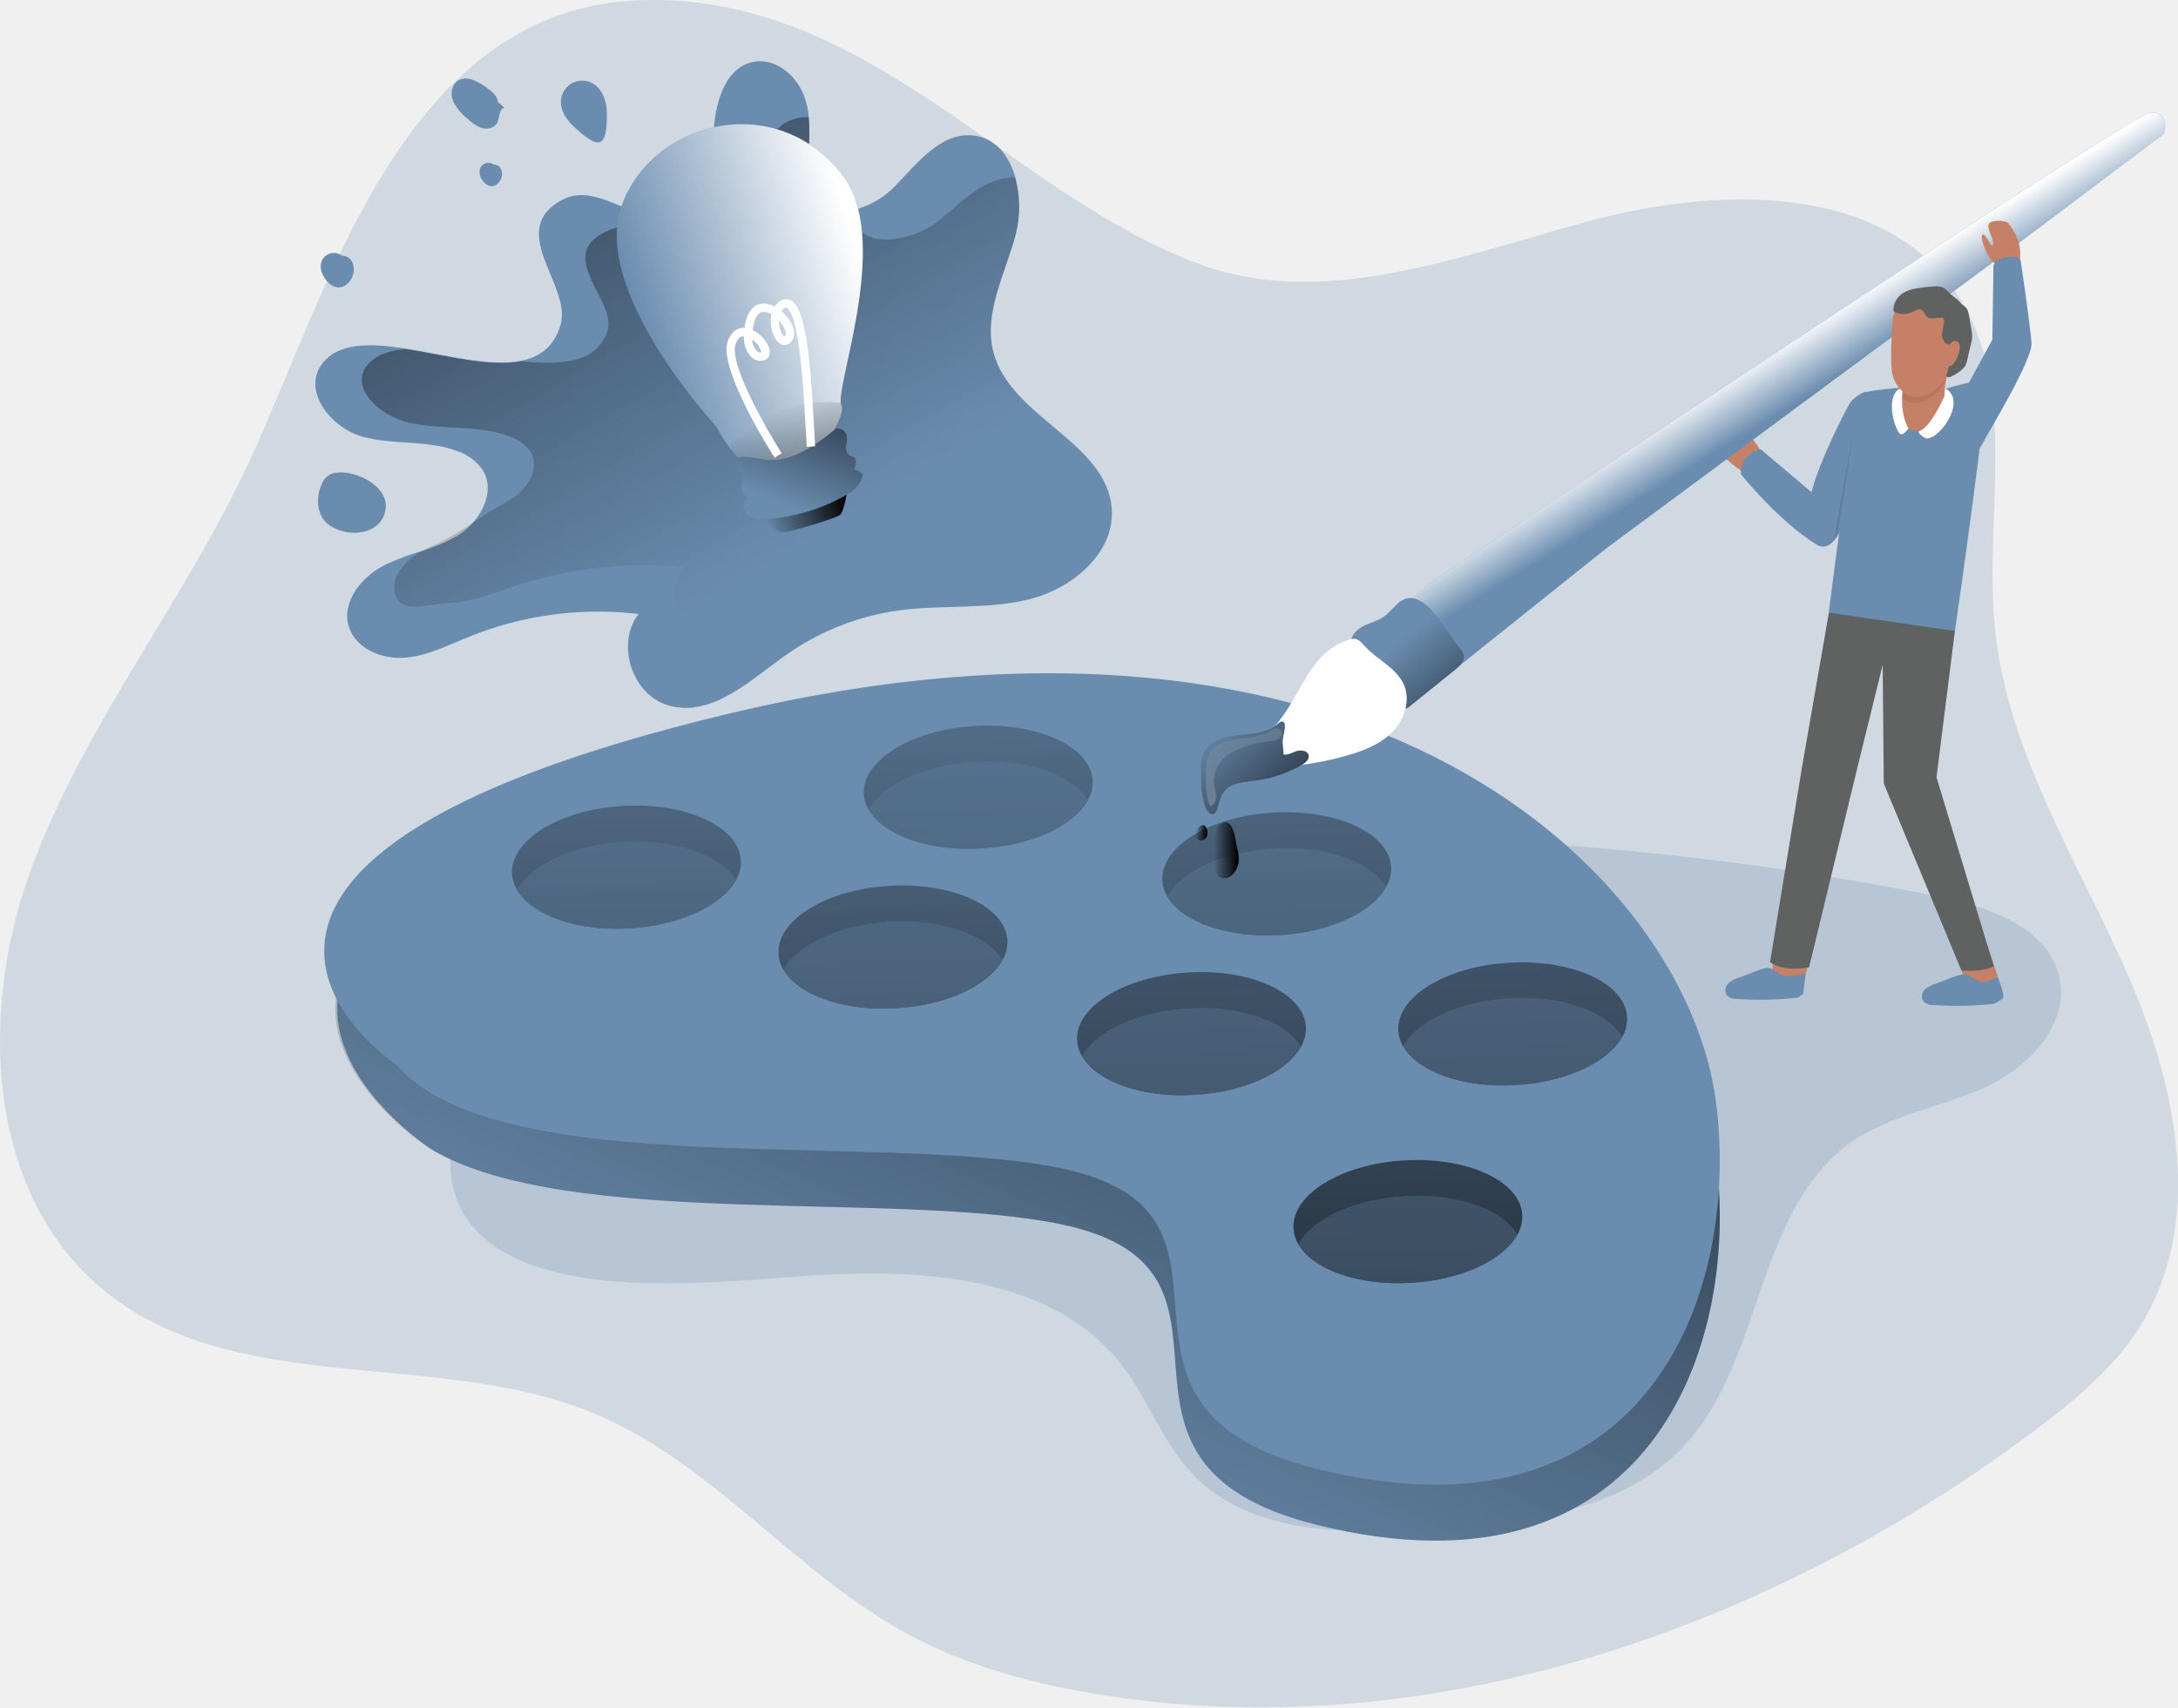
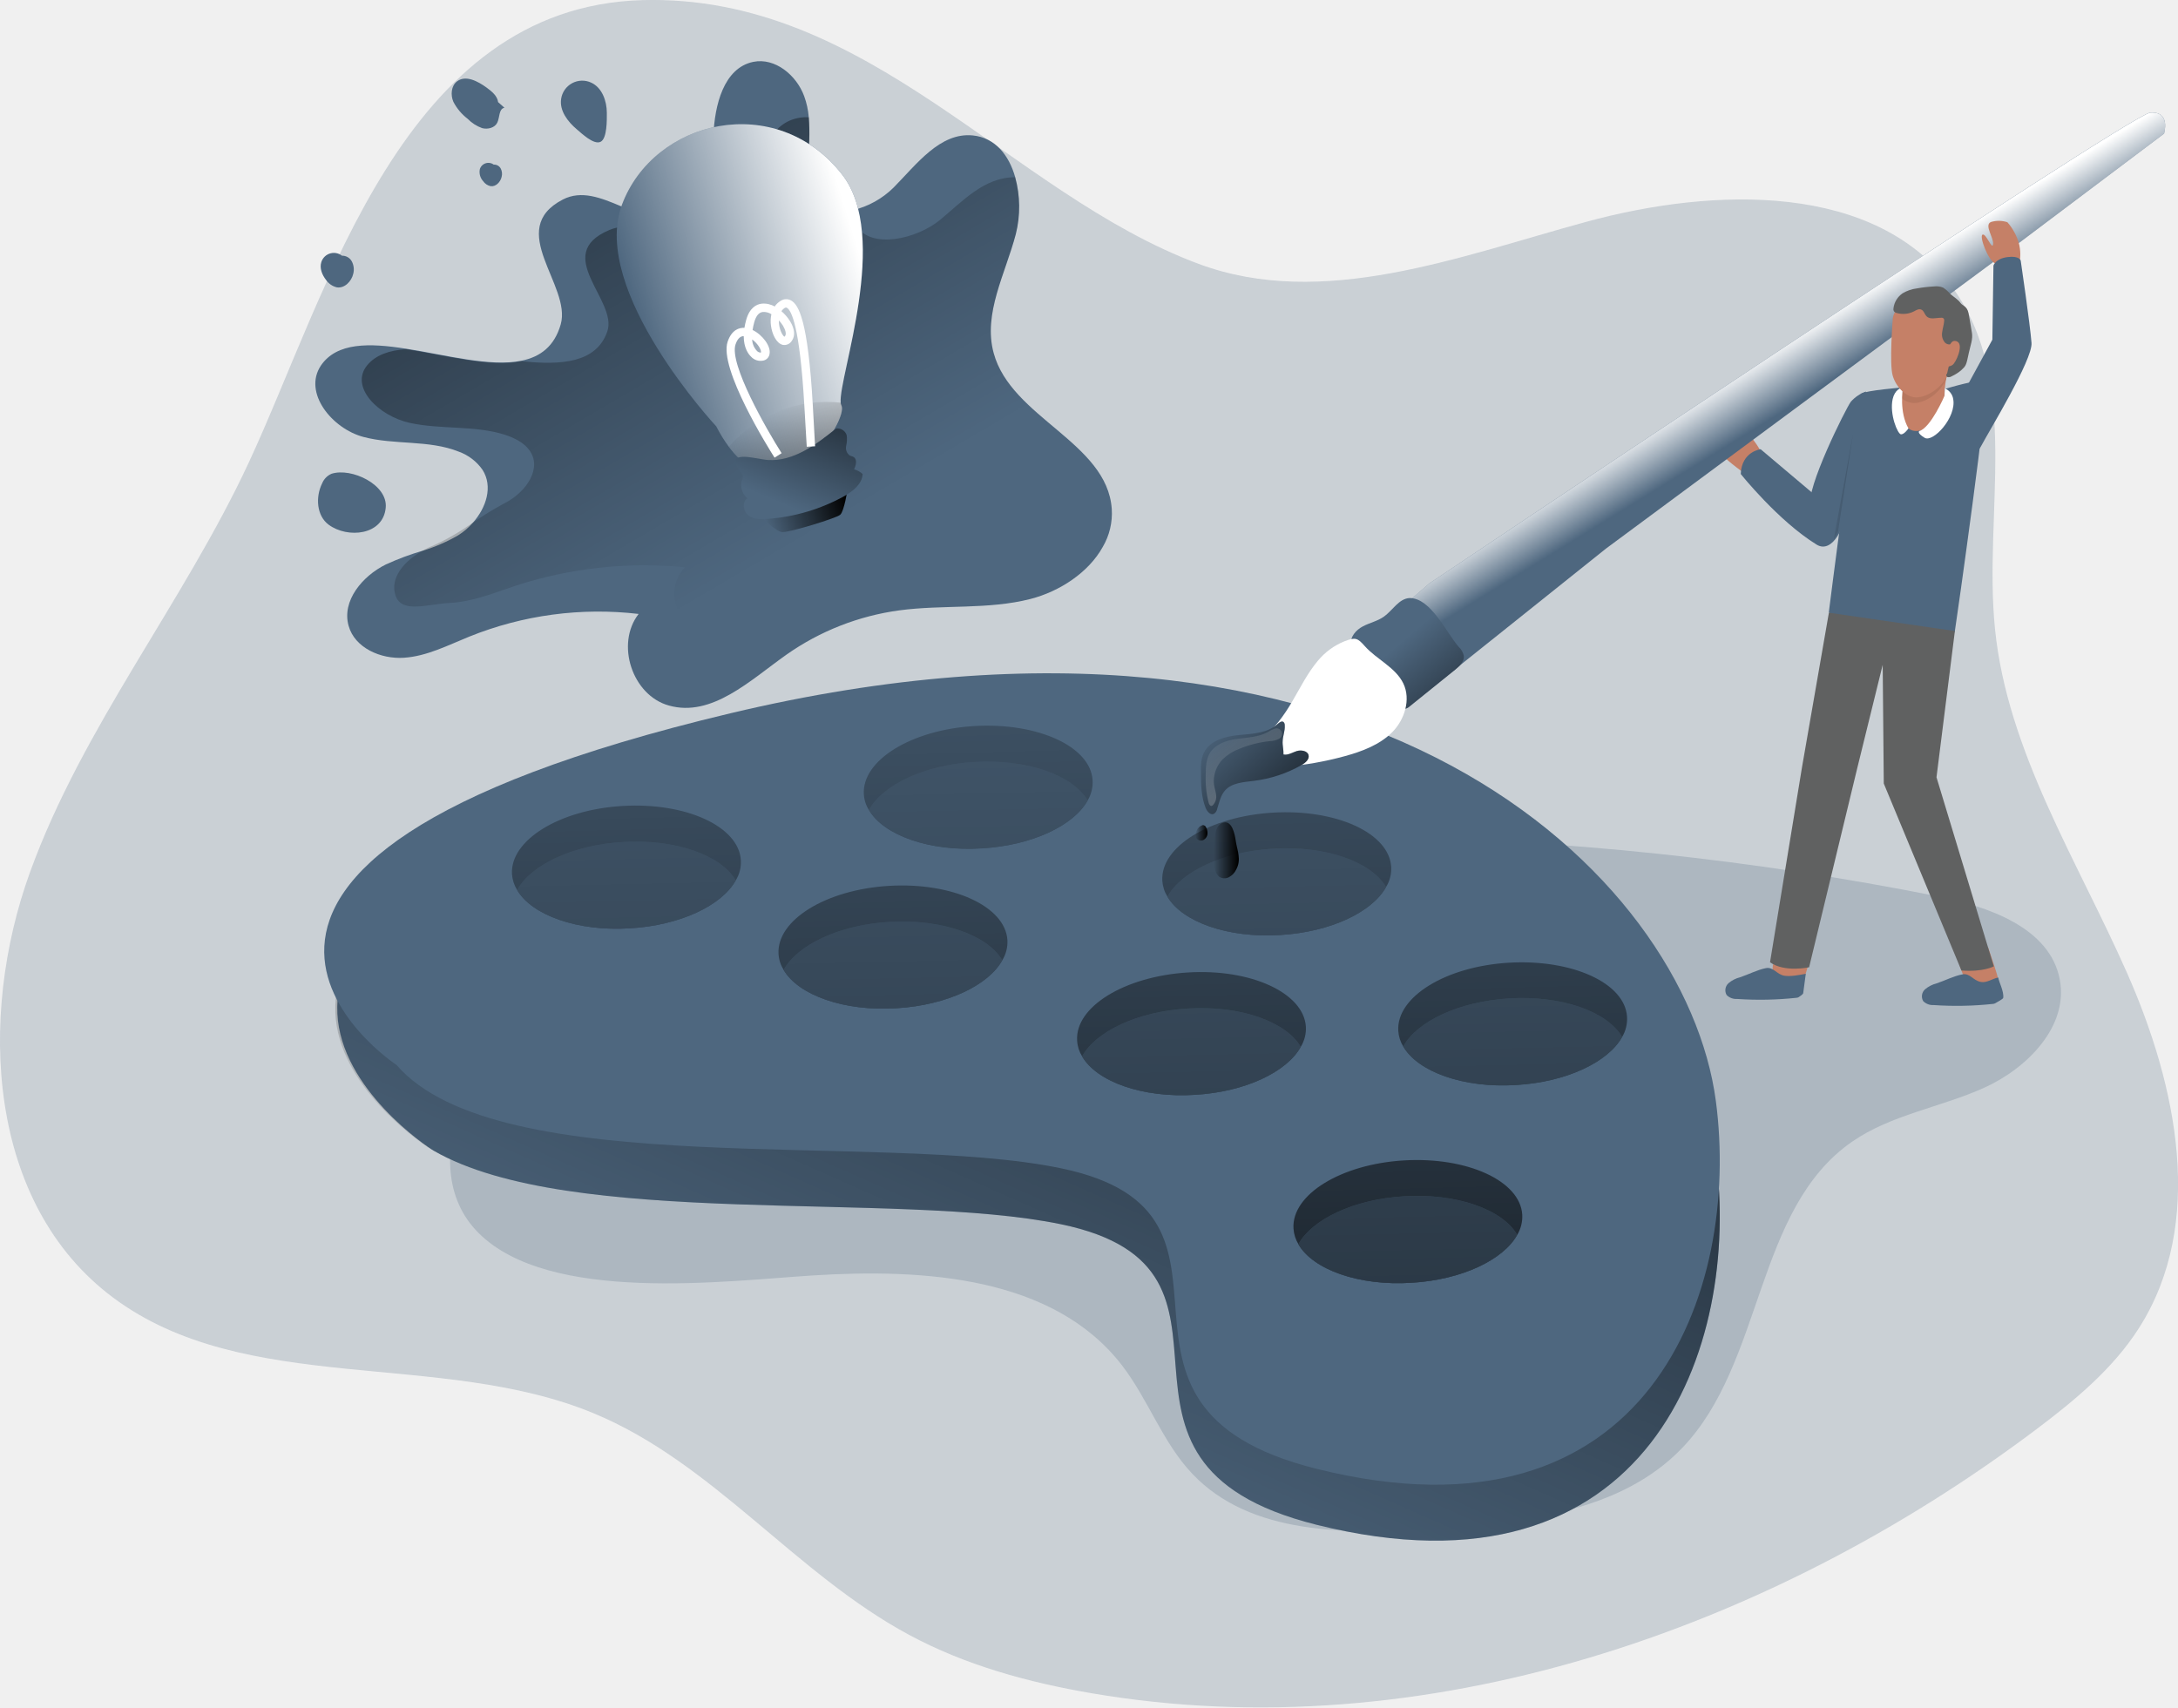
<svg xmlns="http://www.w3.org/2000/svg" xmlns:xlink="http://www.w3.org/1999/xlink" id="Layer_1" data-name="Layer 1" viewBox="0 0 642.02 503.42">
  <defs>
    <linearGradient id="linear-gradient" x1="241.67" y1="167.93" x2="86.48" y2="-96.21" gradientUnits="userSpaceOnUse">
      <stop offset="0" stop-color="#010101" stop-opacity="0" />
      <stop offset="0.54" stop-color="#010101" stop-opacity="0.54" />
      <stop offset="0.95" stop-color="#010101" />
    </linearGradient>
    <linearGradient id="linear-gradient-2" x1="262.15" y1="451.13" x2="434.2" y2="64.62" gradientUnits="userSpaceOnUse">
      <stop offset="0" stop-color="#010101" stop-opacity="0" />
      <stop offset="0.95" stop-color="#010101" />
    </linearGradient>
    <linearGradient id="linear-gradient-3" x1="187.33" y1="125.8" x2="199.12" y2="573.62" xlink:href="#linear-gradient-2" />
    <linearGradient id="linear-gradient-4" x1="291.58" y1="123.05" x2="303.36" y2="570.87" xlink:href="#linear-gradient-2" />
    <linearGradient id="linear-gradient-5" x1="265.22" y1="123.75" x2="277.01" y2="571.57" xlink:href="#linear-gradient-2" />
    <linearGradient id="linear-gradient-6" x1="378.85" y1="120.76" x2="390.63" y2="568.58" xlink:href="#linear-gradient-2" />
    <linearGradient id="linear-gradient-7" x1="447.18" y1="118.96" x2="458.96" y2="566.78" xlink:href="#linear-gradient-2" />
    <linearGradient id="linear-gradient-8" x1="414.73" y1="119.81" x2="426.52" y2="567.63" xlink:href="#linear-gradient-2" />
    <linearGradient id="linear-gradient-9" x1="352.49" y1="121.45" x2="364.27" y2="569.27" xlink:href="#linear-gradient-2" />
    <linearGradient id="linear-gradient-10" x1="187.59" y1="112.05" x2="201.73" y2="770.42" xlink:href="#linear-gradient-2" />
    <linearGradient id="linear-gradient-11" x1="291.76" y1="109.81" x2="305.9" y2="768.18" xlink:href="#linear-gradient-2" />
    <linearGradient id="linear-gradient-12" x1="265.61" y1="110.37" x2="279.75" y2="768.74" xlink:href="#linear-gradient-2" />
    <linearGradient id="linear-gradient-13" x1="379.15" y1="107.93" x2="393.29" y2="766.31" xlink:href="#linear-gradient-2" />
    <linearGradient id="linear-gradient-14" x1="447.72" y1="106.46" x2="461.86" y2="764.83" xlink:href="#linear-gradient-2" />
    <linearGradient id="linear-gradient-15" x1="415.55" y1="107.15" x2="429.69" y2="765.52" xlink:href="#linear-gradient-2" />
    <linearGradient id="linear-gradient-16" x1="353" y1="108.49" x2="367.14" y2="766.87" xlink:href="#linear-gradient-2" />
    <linearGradient id="linear-gradient-17" x1="534.41" y1="126.91" x2="524.48" y2="110.81" gradientUnits="userSpaceOnUse">
      <stop offset="0" stop-color="#fff" stop-opacity="0" />
      <stop offset="0.95" stop-color="#fff" />
    </linearGradient>
    <linearGradient id="linear-gradient-18" x1="539.59" y1="143.06" x2="578.13" y2="148.12" xlink:href="#linear-gradient-2" />
    <linearGradient id="linear-gradient-19" x1="419.36" y1="196.29" x2="455.33" y2="238.69" xlink:href="#linear-gradient-2" />
    <linearGradient id="linear-gradient-20" x1="361.81" y1="220.9" x2="402.57" y2="263.89" xlink:href="#linear-gradient-2" />
    <linearGradient id="linear-gradient-21" x1="363.57" y1="217.94" x2="425.75" y2="316.86" xlink:href="#linear-gradient-17" />
    <linearGradient id="linear-gradient-22" x1="364.07" y1="257.83" x2="371.46" y2="257.83" xlink:href="#linear-gradient-2" />
    <linearGradient id="linear-gradient-23" x1="358.62" y1="252.64" x2="362.24" y2="252.64" xlink:href="#linear-gradient-2" />
    <linearGradient id="linear-gradient-24" x1="312.33" y1="202.68" x2="338.92" y2="202.68" gradientTransform="translate(-126.54 61.2) rotate(-17.17)" xlink:href="#linear-gradient-2" />
    <linearGradient id="linear-gradient-25" x1="294.36" y1="137.07" x2="366.42" y2="137.07" gradientTransform="translate(-126.54 61.2) rotate(-17.17)" xlink:href="#linear-gradient-17" />
    <linearGradient id="linear-gradient-26" x1="325.91" y1="170.73" x2="337.56" y2="225.54" gradientTransform="translate(-126.54 61.2) rotate(-17.17)" xlink:href="#linear-gradient-2" />
    <linearGradient id="linear-gradient-27" x1="319.71" y1="197.97" x2="359.62" y2="150.18" gradientTransform="translate(-126.54 61.2) rotate(-17.17)" xlink:href="#linear-gradient-2" />
  </defs>
-   <path d="M79.65,143.42c-19.27,41.43-49,78-64.53,120.89S2.63,362.08,39.58,389.68c39.08,29.19,96.34,15.39,141.62,34.11,35.26,14.58,59.45,47.28,93,65.33,16.67,9,35.24,14.07,54,17.27,97.77,16.69,199.47-18.5,278.2-77.74,11.5-8.65,22.8-18,30.47-30.08C656.44,367.76,648,327.32,633.28,294S598,228.69,594.35,192.55c-3.44-34.14,7.81-72.49-12.41-100.49-22.58-31.27-70.3-29.82-108-19.55s-77.76,26-114.3,12.43C303.81,64.16,262.47,5.29,195.61,7.16,125.12,9.14,103.09,93,79.65,143.42Z" transform="translate(-6.28 -7.12)" fill="#6a8caf" opacity="0.24" style="isolation:isolate" />
-   <path d="M334,157.18a19.58,19.58,0,0,1-2.66,11.21c-4.16,7.52-12.67,13.1-21.28,15.33-12.56,3.21-25.81,1.64-38.66,3.36a75.39,75.39,0,0,0-33.29,13.06c-10.69,7.56-22,18.58-34.68,15-10.77-3-15.77-18.14-8.9-27a101.66,101.66,0,0,0-49.9,6.68c-6.32,2.55-12.52,5.8-19.31,6.24s-14.46-2.88-16.28-9.42c-2.08-7.37,4.09-14.71,11-18.1a80.84,80.84,0,0,1,11-4.09A49.83,49.83,0,0,0,141.26,165a19.32,19.32,0,0,0,4.38-3.72c4-4.49,6-10.73,2.88-15.63a14.54,14.54,0,0,0-7-5.36c-8.84-3.54-18.95-1.9-28.15-4.35s-17.81-13-12.52-21c4.68-6.93,14.35-6.71,25.15-5,11.72,1.82,24.72,5.44,34,3.54h0c5.51-1.13,9.71-4.2,11.57-10.73,3.25-11.46-16.46-27.93.62-36.8,11-5.69,23.07,9.42,34.68,4.53,8.21-3.47,9.38-14.42,9.71-23.33s3-20,11.75-21.79c6.43-1.31,12.74,3.94,15,10.11a23.82,23.82,0,0,1,1.35,6.17A62.62,62.62,0,0,1,244.27,55c-.33,3.25-.62,6.68.8,9.57,2.34,4.74,7.41,5.73,12.63,4.52a25.5,25.5,0,0,0,12-6.68c6.78-6.86,13.68-16.31,23.32-15.36,6.61.65,10.7,5.84,12.52,12.34a33,33,0,0,1,.18,16.75c-3.06,11.68-9.71,23.43-6.53,35.08C304.35,130.28,332.64,137.54,334,157.18Z" transform="translate(-6.28 -7.12)" fill="#6a8caf" />
+   <path d="M79.65,143.42c-19.27,41.43-49,78-64.53,120.89S2.63,362.08,39.58,389.68c39.08,29.19,96.34,15.39,141.62,34.11,35.26,14.58,59.45,47.28,93,65.33,16.67,9,35.24,14.07,54,17.27,97.77,16.69,199.47-18.5,278.2-77.74,11.5-8.65,22.8-18,30.47-30.08C656.44,367.76,648,327.32,633.28,294S598,228.69,594.35,192.55c-3.44-34.14,7.81-72.49-12.41-100.49-22.58-31.27-70.3-29.82-108-19.55s-77.76,26-114.3,12.43C303.81,64.16,262.47,5.29,195.61,7.16,125.12,9.14,103.09,93,79.65,143.42Z" transform="translate(-6.28 -7.12)" fill="#4e677f" opacity="0.24" style="isolation:isolate" />
+   <path d="M334,157.18a19.58,19.58,0,0,1-2.66,11.21c-4.16,7.52-12.67,13.1-21.28,15.33-12.56,3.21-25.81,1.64-38.66,3.36a75.39,75.39,0,0,0-33.29,13.06c-10.69,7.56-22,18.58-34.68,15-10.77-3-15.77-18.14-8.9-27a101.66,101.66,0,0,0-49.9,6.68c-6.32,2.55-12.52,5.8-19.31,6.24s-14.46-2.88-16.28-9.42c-2.08-7.37,4.09-14.71,11-18.1a80.84,80.84,0,0,1,11-4.09A49.83,49.83,0,0,0,141.26,165a19.32,19.32,0,0,0,4.38-3.72c4-4.49,6-10.73,2.88-15.63a14.54,14.54,0,0,0-7-5.36c-8.84-3.54-18.95-1.9-28.15-4.35s-17.81-13-12.52-21c4.68-6.93,14.35-6.71,25.15-5,11.72,1.82,24.72,5.44,34,3.54h0c5.51-1.13,9.71-4.2,11.57-10.73,3.25-11.46-16.46-27.93.62-36.8,11-5.69,23.07,9.42,34.68,4.53,8.21-3.47,9.38-14.42,9.71-23.33s3-20,11.75-21.79c6.43-1.31,12.74,3.94,15,10.11a23.82,23.82,0,0,1,1.35,6.17A62.62,62.62,0,0,1,244.27,55c-.33,3.25-.62,6.68.8,9.57,2.34,4.74,7.41,5.73,12.63,4.52a25.5,25.5,0,0,0,12-6.68c6.78-6.86,13.68-16.31,23.32-15.36,6.61.65,10.7,5.84,12.52,12.34a33,33,0,0,1,.18,16.75c-3.06,11.68-9.71,23.43-6.53,35.08C304.35,130.28,332.64,137.54,334,157.18Z" transform="translate(-6.28 -7.12)" fill="#4e677f" />
  <path d="M334,157.18a19.58,19.58,0,0,1-2.66,11.21,42.94,42.94,0,0,1-7.59,2.33c-12.56,2.63-25.81,1.35-38.66,2.74a86.08,86.08,0,0,0-33.29,10.66c-10.7,6.13-22,15.11-34.64,12.26-10.77-2.44-15.81-14.78-9-22a122.82,122.82,0,0,0-49.89,5.44c-6.28,2.08-12.52,4.71-19.31,5.07s-14.24,3.18-16.07-2.12c-1.78-5.14,2.45-10.22,8-13.28a17.68,17.68,0,0,1,3-1.46,70.73,70.73,0,0,0,11.75-6.79A94.5,94.5,0,0,1,155,155.5c6.5-3.28,11.28-10.48,7.23-15.77-1.57-2.08-4.23-3.47-7-4.38-8.87-2.88-18.94-1.53-28.14-3.54s-17.85-10.59-12.56-17c2.52-3.06,6.57-4.41,11.46-4.74,11.72,1.82,24.72,5.44,34,3.54h0c11.86,1.28,22.09.47,25.3-8.73s-16.5-22.7.58-29.93c11-4.63,23.11,7.67,34.68,3.69,8.25-2.85,9.38-11.75,9.75-19S233.28,43.25,242,41.83a11.21,11.21,0,0,1,2.7-.11A62.62,62.62,0,0,1,244.27,55c-.33,3.25-.62,6.68.8,9.57,2.34,4.74,7.41,5.73,12.63,4.52a8.59,8.59,0,0,0,1.1,4.64c4.27,7,17.81,3.83,24.6-1.79,6.5-5.36,13.07-12.66,22.12-12.55a33,33,0,0,1,.18,16.75c-3.06,11.68-9.71,23.43-6.53,35.08C304.35,130.28,332.64,137.54,334,157.18Z" transform="translate(-6.28 -7.12)" fill="url(#linear-gradient)" />
-   <path d="M176.33,45.27c-2.71-2.27-5.17-5.52-4.64-9a6.28,6.28,0,0,1,8.85-4.79c3.21,1.47,4.61,5.37,4.62,8.91,0,1.87.14,7.63-1.88,8.56S177.68,46.4,176.33,45.27Z" transform="translate(-6.28 -7.12)" fill="#6a8caf" />
-   <path d="M104,146.81a5.18,5.18,0,0,0-2.76,2.83c-2,4-1.66,9.56,1.95,12.21,5.58,4.09,16,3.13,16.79-5C120.67,150,109.85,144.92,104,146.81Z" transform="translate(-6.28 -7.12)" fill="#6a8caf" />
-   <path d="M153.11,37.23c-.23-1.84-1.85-3.15-3.35-4.25-2.6-1.91-6.23-3.84-8.78-1.85-1.72,1.34-1.92,4-1.06,6a15,15,0,0,0,4.19,5,11.32,11.32,0,0,0,4.3,2.77c1.67.44,3.73-.09,4.47-1.64s.41-4.06,2.1-4.37" transform="translate(-6.28 -7.12)" fill="#6a8caf" />
-   <path d="M107.49,82.88A3.87,3.87,0,0,0,101,84.4c-.58,1.8.23,3.77,1.39,5.26a5.37,5.37,0,0,0,3.21,2.19c2.28.33,4.31-1.8,4.81-4a5.11,5.11,0,0,0-.41-3.63A3.19,3.19,0,0,0,107,82.52" transform="translate(-6.28 -7.12)" fill="#6a8caf" />
-   <path d="M152.14,55.94a2.64,2.64,0,0,0-4.4,1,4,4,0,0,0,.95,3.58,3.61,3.61,0,0,0,2.19,1.49c1.55.23,2.93-1.22,3.27-2.75a3.41,3.41,0,0,0-.28-2.47,2.19,2.19,0,0,0-2.1-1.13" transform="translate(-6.28 -7.12)" fill="#6a8caf" />
-   <path d="M245.86,383.18c32.85-2.07,70.78.32,91,26.31,7.86,10.11,12.06,22.86,20.87,32.16,17.23,18.22,45.83,17.85,70.85,16.16,26.3-1.77,55.17-4.68,73.47-23.66,24.27-25.17,21.44-70.47,50.17-90.4,11.55-8,26.09-10.12,38.9-15.89s25-18.2,22.32-32c-2.94-15.21-21-21.45-36.15-24.49a909.6,909.6,0,0,0-331.48-4.47c-28.44,4.89-57.88,11.72-80,30.25-17.94,15-38.84,53.15-18.46,73.51C168.24,391.56,220.07,384.81,245.86,383.18Z" transform="translate(-6.28 -7.12)" fill="#6a8caf" opacity="0.24" style="isolation:isolate" />
-   <path d="M221.58,233.93c188-44.79,281.65,47.72,290.49,114.31,7.39,55.64-19.32,133.11-117.85,108.42C319.78,438,383.42,381.43,319,368.08c-48.31-10-144.54,1.58-184.89-21.68C129.78,343.9,33.61,278.71,221.58,233.93Z" transform="translate(-6.28 -7.12)" fill="#6a8caf" />
+   <path d="M176.33,45.27c-2.71-2.27-5.17-5.52-4.64-9a6.28,6.28,0,0,1,8.85-4.79c3.21,1.47,4.61,5.37,4.62,8.91,0,1.87.14,7.63-1.88,8.56S177.68,46.4,176.33,45.27Z" transform="translate(-6.28 -7.12)" fill="#4e677f" />
+   <path d="M104,146.81a5.18,5.18,0,0,0-2.76,2.83c-2,4-1.66,9.56,1.95,12.21,5.58,4.09,16,3.13,16.79-5C120.67,150,109.85,144.92,104,146.81Z" transform="translate(-6.28 -7.12)" fill="#4e677f" />
+   <path d="M153.11,37.23c-.23-1.84-1.85-3.15-3.35-4.25-2.6-1.91-6.23-3.84-8.78-1.85-1.72,1.34-1.92,4-1.06,6a15,15,0,0,0,4.19,5,11.32,11.32,0,0,0,4.3,2.77c1.67.44,3.73-.09,4.47-1.64s.41-4.06,2.1-4.37" transform="translate(-6.28 -7.12)" fill="#4e677f" />
+   <path d="M107.49,82.88A3.87,3.87,0,0,0,101,84.4c-.58,1.8.23,3.77,1.39,5.26a5.37,5.37,0,0,0,3.21,2.19c2.28.33,4.31-1.8,4.81-4a5.11,5.11,0,0,0-.41-3.63A3.19,3.19,0,0,0,107,82.52" transform="translate(-6.28 -7.12)" fill="#4e677f" />
+   <path d="M152.14,55.94a2.64,2.64,0,0,0-4.4,1,4,4,0,0,0,.95,3.58,3.61,3.61,0,0,0,2.19,1.49c1.55.23,2.93-1.22,3.27-2.75a3.41,3.41,0,0,0-.28-2.47,2.19,2.19,0,0,0-2.1-1.13" transform="translate(-6.28 -7.12)" fill="#4e677f" />
+   <path d="M245.86,383.18c32.85-2.07,70.78.32,91,26.31,7.86,10.11,12.06,22.86,20.87,32.16,17.23,18.22,45.83,17.85,70.85,16.16,26.3-1.77,55.17-4.68,73.47-23.66,24.27-25.17,21.44-70.47,50.17-90.4,11.55-8,26.09-10.12,38.9-15.89s25-18.2,22.32-32c-2.94-15.21-21-21.45-36.15-24.49a909.6,909.6,0,0,0-331.48-4.47c-28.44,4.89-57.88,11.72-80,30.25-17.94,15-38.84,53.15-18.46,73.51C168.24,391.56,220.07,384.81,245.86,383.18Z" transform="translate(-6.28 -7.12)" fill="#4e677f" opacity="0.24" style="isolation:isolate" />
+   <path d="M221.58,233.93c188-44.79,281.65,47.72,290.49,114.31,7.39,55.64-19.32,133.11-117.85,108.42C319.78,438,383.42,381.43,319,368.08c-48.31-10-144.54,1.58-184.89-21.68C129.78,343.9,33.61,278.71,221.58,233.93Z" transform="translate(-6.28 -7.12)" fill="#4e677f" />
  <path d="M221.58,233.93c188-44.79,281.65,47.72,290.49,114.31,7.39,55.64-19.32,133.11-117.85,108.42C319.78,438,383.42,381.43,319,368.08c-49-10.17-147.42,1.92-186.65-22.74C128.77,343.09,33.61,278.71,221.58,233.93Z" transform="translate(-6.28 -7.12)" fill="url(#linear-gradient-2)" />
-   <path d="M123.17,321.13s-89.56-58.92,98.41-103.7,281.65,47.73,290.49,114.31c7.39,55.64-19.32,133.12-117.85,108.42-74.44-18.66-10.8-75.23-75.22-88.58C265.5,340.49,153.23,355.9,123.17,321.13Z" transform="translate(-6.28 -7.12)" fill="#6a8caf" />
+   <path d="M123.17,321.13s-89.56-58.92,98.41-103.7,281.65,47.73,290.49,114.31c7.39,55.64-19.32,133.12-117.85,108.42-74.44-18.66-10.8-75.23-75.22-88.58C265.5,340.49,153.23,355.9,123.17,321.13Z" transform="translate(-6.28 -7.12)" fill="#4e677f" />
  <path d="M224.67,260.74a10.14,10.14,0,0,1-1.5,5.94c-4.06,7.37-16.33,13.27-31.14,14.15-15.53,1-29-3.89-33.32-11.3a10.25,10.25,0,0,1-1.51-4.69c-.58-10,14-19,32.65-20.09S224.05,250.78,224.67,260.74Z" transform="translate(-6.28 -7.12)" fill="url(#linear-gradient-3)" />
  <path d="M328.35,237.17a10.54,10.54,0,0,1-1.47,6v0c-4.1,7.37-16.32,13.22-31.14,14.1-15.52,1-29-3.89-33.31-11.3a9.62,9.62,0,0,1-1.51-4.68c-.59-10,14-19,32.61-20.1S327.76,227.21,328.35,237.17Z" transform="translate(-6.28 -7.12)" fill="url(#linear-gradient-4)" />
  <path d="M303.24,284.3a10.27,10.27,0,0,1-1.51,5.95c-4.06,7.36-16.32,13.26-31.14,14.14-15.53,1-29-3.89-33.32-11.3a10,10,0,0,1-1.5-4.69c-.59-10,14-19,32.64-20.09S302.61,274.34,303.24,284.3Z" transform="translate(-6.28 -7.12)" fill="url(#linear-gradient-5)" />
  <path d="M416.37,262.7a10.18,10.18,0,0,1-1.51,5.95c-4.06,7.36-16.32,13.27-31.14,14.15-15.52,1-29-3.9-33.31-11.31a10.06,10.06,0,0,1-1.51-4.68c-.59-10,14-19,32.65-20.09S415.74,252.74,416.37,262.7Z" transform="translate(-6.28 -7.12)" fill="url(#linear-gradient-6)" />
  <path d="M485.89,306.9a10.46,10.46,0,0,1-1.46,6c-4.1,7.36-16.37,13.27-31.18,14.14-15.57,1-29-3.89-33.32-11.34a10,10,0,0,1-1.47-4.64c-.62-10,14-19,32.61-20.09S485.26,296.94,485.89,306.9Z" transform="translate(-6.28 -7.12)" fill="url(#linear-gradient-7)" />
  <path d="M455,365.25a10.48,10.48,0,0,1-1.46,5.94c-4.06,7.37-16.33,13.27-31.14,14.15-15.57,1-29.05-3.89-33.36-11.34a10,10,0,0,1-1.47-4.65c-.62-10,14-19,32.61-20.09S454.38,355.29,455,365.25Z" transform="translate(-6.28 -7.12)" fill="url(#linear-gradient-8)" />
  <path d="M391.22,309.83a10.27,10.27,0,0,1-1.51,5.95c-4.06,7.36-16.32,13.27-31.1,14.14-15.57,1-29.05-3.89-33.36-11.34a9.84,9.84,0,0,1-1.46-4.64c-.63-10,14-18.92,32.6-20.09S390.59,299.87,391.22,309.83Z" transform="translate(-6.28 -7.12)" fill="url(#linear-gradient-9)" />
-   <path d="M223.17,266.68c-4.06,7.37-16.33,13.27-31.14,14.15-15.53,1-29-3.89-33.32-11.3,4.06-7.37,16.32-13.27,31.14-14.15C205.38,254.42,218.81,259.27,223.17,266.68Z" transform="translate(-6.28 -7.12)" fill="#6a8caf" />
-   <path d="M326.88,243.12v0c-4.1,7.37-16.32,13.22-31.14,14.1-15.52,1-29-3.89-33.31-11.3,4.06-7.36,16.28-13.27,31.1-14.14C309.1,230.85,322.53,235.71,326.88,243.12Z" transform="translate(-6.28 -7.12)" fill="#6a8caf" />
-   <path d="M301.73,290.25c-4.06,7.36-16.32,13.26-31.14,14.14-15.53,1-29-3.89-33.32-11.3,4.06-7.36,16.33-13.27,31.14-14.15C283.94,278,297.38,282.84,301.73,290.25Z" transform="translate(-6.28 -7.12)" fill="#6a8caf" />
-   <path d="M414.86,268.65c-4.06,7.36-16.32,13.27-31.14,14.15-15.52,1-29-3.9-33.31-11.31,4.06-7.36,16.32-13.26,31.14-14.14C397.08,256.38,410.51,261.24,414.86,268.65Z" transform="translate(-6.28 -7.12)" fill="#6a8caf" />
-   <path d="M484.43,312.85c-4.1,7.36-16.37,13.27-31.18,14.14-15.57,1-29-3.89-33.32-11.34,4.06-7.36,16.32-13.22,31.14-14.15C466.64,300.54,480.07,305.4,484.43,312.85Z" transform="translate(-6.28 -7.12)" fill="#6a8caf" />
-   <path d="M453.5,371.19c-4.06,7.37-16.33,13.27-31.14,14.15-15.57,1-29.05-3.89-33.36-11.34,4.06-7.37,16.32-13.27,31.14-14.15C435.71,358.89,449.19,363.74,453.5,371.19Z" transform="translate(-6.28 -7.12)" fill="#6a8caf" />
-   <path d="M389.71,315.78c-4.06,7.36-16.32,13.27-31.1,14.14-15.57,1-29.05-3.89-33.36-11.34,4.1-7.36,16.33-13.22,31.14-14.1C371.92,303.51,385.36,308.37,389.71,315.78Z" transform="translate(-6.28 -7.12)" fill="#6a8caf" />
+   <path d="M223.17,266.68c-4.06,7.37-16.33,13.27-31.14,14.15-15.53,1-29-3.89-33.32-11.3,4.06-7.37,16.32-13.27,31.14-14.15C205.38,254.42,218.81,259.27,223.17,266.68Z" transform="translate(-6.28 -7.12)" fill="#4e677f" />
+   <path d="M326.88,243.12v0c-4.1,7.37-16.32,13.22-31.14,14.1-15.52,1-29-3.89-33.31-11.3,4.06-7.36,16.28-13.27,31.1-14.14C309.1,230.85,322.53,235.71,326.88,243.12Z" transform="translate(-6.28 -7.12)" fill="#4e677f" />
+   <path d="M301.73,290.25c-4.06,7.36-16.32,13.26-31.14,14.14-15.53,1-29-3.89-33.32-11.3,4.06-7.36,16.33-13.27,31.14-14.15C283.94,278,297.38,282.84,301.73,290.25Z" transform="translate(-6.28 -7.12)" fill="#4e677f" />
+   <path d="M414.86,268.65c-4.06,7.36-16.32,13.27-31.14,14.15-15.52,1-29-3.9-33.31-11.31,4.06-7.36,16.32-13.26,31.14-14.14C397.08,256.38,410.51,261.24,414.86,268.65Z" transform="translate(-6.28 -7.12)" fill="#4e677f" />
+   <path d="M484.43,312.85c-4.1,7.36-16.37,13.27-31.18,14.14-15.57,1-29-3.89-33.32-11.34,4.06-7.36,16.32-13.22,31.14-14.15C466.64,300.54,480.07,305.4,484.43,312.85Z" transform="translate(-6.28 -7.12)" fill="#4e677f" />
+   <path d="M453.5,371.19c-4.06,7.37-16.33,13.27-31.14,14.15-15.57,1-29.05-3.89-33.36-11.34,4.06-7.37,16.32-13.27,31.14-14.15C435.71,358.89,449.19,363.74,453.5,371.19Z" transform="translate(-6.28 -7.12)" fill="#4e677f" />
+   <path d="M389.71,315.78c-4.06,7.36-16.32,13.27-31.1,14.14-15.57,1-29.05-3.89-33.36-11.34,4.1-7.36,16.33-13.22,31.14-14.1C371.92,303.51,385.36,308.37,389.71,315.78Z" transform="translate(-6.28 -7.12)" fill="#4e677f" />
  <path d="M223.17,266.68c-4.06,7.37-16.33,13.27-31.14,14.15-15.53,1-29-3.89-33.32-11.3,4.06-7.37,16.32-13.27,31.14-14.15C205.38,254.42,218.81,259.27,223.17,266.68Z" transform="translate(-6.28 -7.12)" fill="url(#linear-gradient-10)" />
  <path d="M326.88,243.12v0c-4.1,7.37-16.32,13.22-31.14,14.1-15.52,1-29-3.89-33.31-11.3,4.06-7.36,16.28-13.27,31.1-14.14C309.1,230.85,322.53,235.71,326.88,243.12Z" transform="translate(-6.28 -7.12)" fill="url(#linear-gradient-11)" />
  <path d="M301.73,290.25c-4.06,7.36-16.32,13.26-31.14,14.14-15.53,1-29-3.89-33.32-11.3,4.06-7.36,16.33-13.27,31.14-14.15C283.94,278,297.38,282.84,301.73,290.25Z" transform="translate(-6.28 -7.12)" fill="url(#linear-gradient-12)" />
  <path d="M414.86,268.65c-4.06,7.36-16.32,13.27-31.14,14.15-15.52,1-29-3.9-33.31-11.31,4.06-7.36,16.32-13.26,31.14-14.14C397.08,256.38,410.51,261.24,414.86,268.65Z" transform="translate(-6.28 -7.12)" fill="url(#linear-gradient-13)" />
  <path d="M484.43,312.85c-4.1,7.36-16.37,13.27-31.18,14.14-15.57,1-29-3.89-33.32-11.34,4.06-7.36,16.32-13.22,31.14-14.15C466.64,300.54,480.07,305.4,484.43,312.85Z" transform="translate(-6.28 -7.12)" fill="url(#linear-gradient-14)" />
  <path d="M453.5,371.19c-4.06,7.37-16.33,13.27-31.14,14.15-15.57,1-29.05-3.89-33.36-11.34,4.06-7.37,16.32-13.27,31.14-14.15C435.71,358.89,449.19,363.74,453.5,371.19Z" transform="translate(-6.28 -7.12)" fill="url(#linear-gradient-15)" />
  <path d="M389.71,315.78c-4.06,7.36-16.32,13.27-31.1,14.14-15.57,1-29.05-3.89-33.36-11.34,4.1-7.36,16.33-13.22,31.14-14.1C371.92,303.51,385.36,308.37,389.71,315.78Z" transform="translate(-6.28 -7.12)" fill="url(#linear-gradient-16)" />
  <path d="M521.05,147.08s-5.68-4.06-6.68-5.49,2.54-5.75,1.5-6.69-4.89-2.91-4.51-4.79,6.78,2.44,9.69,4.6,5.55,7.91,5.55,7.91S525.85,148.16,521.05,147.08Z" transform="translate(-6.28 -7.12)" fill="#c58067" />
-   <path d="M479.75,168.82,601.42,78.75l42.77-32.23s2.06-6.68-4.11-6.17S427.67,179.1,427.67,179.1l-15.07,13,15.76,17.81Z" transform="translate(-6.28 -7.12)" fill="#6a8caf" />
+   <path d="M479.75,168.82,601.42,78.75l42.77-32.23s2.06-6.68-4.11-6.17S427.67,179.1,427.67,179.1l-15.07,13,15.76,17.81Z" transform="translate(-6.28 -7.12)" fill="#4e677f" />
  <path d="M479.75,168.82,601.42,78.75l42.77-32.23s2.06-6.68-4.11-6.17S427.67,179.1,427.67,179.1l-15.07,13,15.76,17.81Z" transform="translate(-6.28 -7.12)" fill="url(#linear-gradient-17)" />
-   <path d="M579.56,121.81s11-3.35,12.14-2.24-8.67,70.64-9.17,73.61-16.85,2-23.79,0a76.6,76.6,0,0,1-13.38-5.45s8-63.52,9.47-64.51,12.26-1.86,12.26-1.86Z" transform="translate(-6.28 -7.12)" fill="#6a8caf" />
-   <path d="M556.32,122.57a10.59,10.59,0,0,0-4.46,3c-1.48,2-13.38,25.78-11.89,30.73s6.62,8.58,8.11,7.59,4.28-10.07,4.77-12.05,1.46-8.51,1.46-8.51Z" transform="translate(-6.28 -7.12)" fill="#6a8caf" />
+   <path d="M579.56,121.81s11-3.35,12.14-2.24-8.67,70.64-9.17,73.61-16.85,2-23.79,0a76.6,76.6,0,0,1-13.38-5.45s8-63.52,9.47-64.51,12.26-1.86,12.26-1.86Z" transform="translate(-6.28 -7.12)" fill="#4e677f" />
+   <path d="M556.32,122.57a10.59,10.59,0,0,0-4.46,3c-1.48,2-13.38,25.78-11.89,30.73s6.62,8.58,8.11,7.59,4.28-10.07,4.77-12.05,1.46-8.51,1.46-8.51Z" transform="translate(-6.28 -7.12)" fill="#4e677f" />
  <path d="M539.68,290.35s-2.1,7.9-3.08,8.48-4.41-1.24-6.4-2.68-1.28-4.51-1.28-4.51l.87-2.41Z" transform="translate(-6.28 -7.12)" fill="#c58067" />
  <path d="M592.33,286.53s3.83,10.76,3.44,11.83-5-.49-7.5-.33-3.39-3.64-3.39-3.64L584,292Z" transform="translate(-6.28 -7.12)" fill="#c58067" />
  <path d="M580.55,115.86s-1.49,6.44-1,8.92-3.47,9.42-8.43,9.42-5-8.43-5-9.42,1.49-1.48,1-4S580.05,112.89,580.55,115.86Z" transform="translate(-6.28 -7.12)" fill="#c58067" />
  <path d="M567.17,120.82a3.84,3.84,0,0,1-.8,3.33,6.19,6.19,0,0,0,4.08,1.81c3,0,7.43-2.48,9.42-6.94l.1-.25c.28-1.63.58-2.91.58-2.91C580.05,112.89,566.67,118.34,567.17,120.82Z" transform="translate(-6.28 -7.12)" fill="#b6765e" />
  <path d="M579.46,123.86s-4,9.35-7.4,10.34c0,0-.93.5,1.55,2s9.42-6,8.43-11.4a4.1,4.1,0,0,0-2.47-3.16Z" transform="translate(-6.28 -7.12)" fill="#fff" />
  <path d="M567.17,121.81s-1.1,6.88,1.68,11.62c0,0-1.19,1.76-2.18,1.76s-3.47-5.95-2.48-10.41C564.77,122.18,566.67,121.1,567.17,121.81Z" transform="translate(-6.28 -7.12)" fill="#fff" />
  <path d="M582.53,193.18l-5.42,43.12L594,292.05s-3.1,1.72-9.54,1.22l-22.89-55.13-.32-35-7.44,30.23-14.25,58.95s-7.25,1.59-11.52-1.48l9.42-57.47,7.93-45.6Z" transform="translate(-6.28 -7.12)" fill="#606161" />
  <path d="M564.19,101.49s-1,12.88,0,16.35,4,6.45,6.94,6.45,7.44-2.48,9.42-6.94,3-15.37,2.48-16.86-3.49-6.17-11.4-5.45C566.17,95.54,564.19,99.5,564.19,101.49Z" transform="translate(-6.28 -7.12)" fill="#c58067" />
  <path d="M582.43,107.84a1.83,1.83,0,0,1-2.83.29,3.66,3.66,0,0,1-.81-3.11c.14-1.11.51-2.18.58-3.29a.94.94,0,0,0-.17-.72.92.92,0,0,0-.72-.2c-1.5,0-3.26.63-4.3-.44-.63-.63-.81-1.74-1.65-2-.69-.25-1.42.22-2.07.56a6.91,6.91,0,0,1-5.05.48,1.37,1.37,0,0,1-.89-.57,1.42,1.42,0,0,1-.09-.82,6.23,6.23,0,0,1,2.71-4.43,10.68,10.68,0,0,1,4.14-1.42,41.76,41.76,0,0,1,5.09-.59,5.31,5.31,0,0,1,2.69.34,9.62,9.62,0,0,1,2.12,1.87c1,.9,2.21,1.54,3,2.64.6.89,1.91.87,2.37,3,.39,1.91.65,3.84,1,5.76s-.47,3.9-.87,5.81c-.83,3.91-.83,3.91-2.25,5.25a12,12,0,0,1-2.83,1.81,1.63,1.63,0,0,1-1.22.25c-.4-.14-.56-.82-.16-1" transform="translate(-6.28 -7.12)" fill="#606161" />
  <path d="M580.76,109.84s.5-3,2.48-2-.49,6.44-1.49,6.94a2.89,2.89,0,0,1-1.48.42" transform="translate(-6.28 -7.12)" fill="#c58067" />
-   <path d="M549.32,159.88l-24.05-20.31s-5.6.65-5.86,7.31c0,0,11.05,13.85,22.37,20.82C546.67,170.71,550.51,161,549.32,159.88Z" transform="translate(-6.28 -7.12)" fill="#6a8caf" />
+   <path d="M549.32,159.88l-24.05-20.31s-5.6.65-5.86,7.31c0,0,11.05,13.85,22.37,20.82C546.67,170.71,550.51,161,549.32,159.88Z" transform="translate(-6.28 -7.12)" fill="#4e677f" />
  <polygon points="541.8 156.74 546.21 128.07 540.53 159.05 541.8 156.74" fill="url(#linear-gradient-18)" />
-   <path d="M519.2,295.27a8.4,8.4,0,0,0-3.4,1.74,2.81,2.81,0,0,0-.55,3.5,4,4,0,0,0,3.09,1.15,100.16,100.16,0,0,0,17.49-.34,1.45,1.45,0,0,0,.65-.19c.29-.21,1.29-.82,1.34-1.18l.76-5.71c-1.78.33-4.53.88-6.32.57-2.31-.41-3.22-2.68-5.45-2.24C524.27,293.08,521.67,294.45,519.2,295.27Z" transform="translate(-6.28 -7.12)" fill="#6a8caf" />
-   <path d="M577.14,297.07a8.4,8.4,0,0,0-3.4,1.74,2.79,2.79,0,0,0-.55,3.49,4,4,0,0,0,3.09,1.16,100.16,100.16,0,0,0,17.49-.34,1.45,1.45,0,0,0,.65-.19c.29-.21,2.32-1.23,2.36-1.59.26-1.9-1.28-4.69-1.47-6-1.78.34-3.32,1.62-5.11,1.31-2.31-.41-3.22-2.69-5.45-2.24C582.21,294.88,579.61,296.25,577.14,297.07Z" transform="translate(-6.28 -7.12)" fill="#6a8caf" />
+   <path d="M519.2,295.27a8.4,8.4,0,0,0-3.4,1.74,2.81,2.81,0,0,0-.55,3.5,4,4,0,0,0,3.09,1.15,100.16,100.16,0,0,0,17.49-.34,1.45,1.45,0,0,0,.65-.19c.29-.21,1.29-.82,1.34-1.18l.76-5.71c-1.78.33-4.53.88-6.32.57-2.31-.41-3.22-2.68-5.45-2.24C524.27,293.08,521.67,294.45,519.2,295.27Z" transform="translate(-6.28 -7.12)" fill="#4e677f" />
+   <path d="M577.14,297.07a8.4,8.4,0,0,0-3.4,1.74,2.79,2.79,0,0,0-.55,3.49,4,4,0,0,0,3.09,1.16,100.16,100.16,0,0,0,17.49-.34,1.45,1.45,0,0,0,.65-.19c.29-.21,2.32-1.23,2.36-1.59.26-1.9-1.28-4.69-1.47-6-1.78.34-3.32,1.62-5.11,1.31-2.31-.41-3.22-2.69-5.45-2.24C582.21,294.88,579.61,296.25,577.14,297.07Z" transform="translate(-6.28 -7.12)" fill="#4e677f" />
  <path d="M601.37,85.44a12.87,12.87,0,0,0,0-6.69A16,16,0,0,0,598,72.64a8,8,0,0,0-4.81-.07c-2.17.85.89,4.74.61,6.59s-2.06-3.31-3.11-2.86,1.63,7.56,3.63,8.45" transform="translate(-6.28 -7.12)" fill="#c58067" />
-   <path d="M580.36,145.25s7.43-1.94,9.85-6.51,15.29-25.61,14.91-30.51c-.44-5.66-3.18-24.25-3.18-24.25s-.3-1.52-3.89-1.06-4.15,2.52-4.15,2.52l-.32,21.83-10.94,20.08S578.17,141.16,580.36,145.25Z" transform="translate(-6.28 -7.12)" fill="#6a8caf" />
-   <path d="M421.82,183.45c-3.18.14-5,3.62-7.58,5.47-1.86,1.33-4.19,1.81-6.22,2.88s-3.89,3.15-3.43,5.39a6.91,6.91,0,0,0,1.64,2.87L418,214.48c.71.88,1.7,1.85,2.79,1.55a3,3,0,0,0,1-.61l13.4-10.81c1.32-1.06,2.78-2.43,2.59-4.11a5.08,5.08,0,0,0-1.51-2.66C432.69,193.78,428.09,183.45,421.82,183.45Z" transform="translate(-6.28 -7.12)" fill="#6a8caf" />
+   <path d="M580.36,145.25s7.43-1.94,9.85-6.51,15.29-25.61,14.91-30.51c-.44-5.66-3.18-24.25-3.18-24.25s-.3-1.52-3.89-1.06-4.15,2.52-4.15,2.52l-.32,21.83-10.94,20.08S578.17,141.16,580.36,145.25Z" transform="translate(-6.28 -7.12)" fill="#4e677f" />
+   <path d="M421.82,183.45c-3.18.14-5,3.62-7.58,5.47-1.86,1.33-4.19,1.81-6.22,2.88s-3.89,3.15-3.43,5.39a6.91,6.91,0,0,0,1.64,2.87L418,214.48c.71.88,1.7,1.85,2.79,1.55a3,3,0,0,0,1-.61l13.4-10.81c1.32-1.06,2.78-2.43,2.59-4.11a5.08,5.08,0,0,0-1.51-2.66C432.69,193.78,428.09,183.45,421.82,183.45Z" transform="translate(-6.28 -7.12)" fill="#4e677f" />
  <path d="M421.82,183.45c-3.18.14-5,3.62-7.58,5.47-1.86,1.33-4.19,1.81-6.22,2.88s-3.89,3.15-3.43,5.39a6.91,6.91,0,0,0,1.64,2.87L418,214.48c.71.88,1.7,1.85,2.79,1.55a3,3,0,0,0,1-.61l13.4-10.81c1.32-1.06,2.78-2.43,2.59-4.11a5.08,5.08,0,0,0-1.51-2.66C432.69,193.78,428.09,183.45,421.82,183.45Z" transform="translate(-6.28 -7.12)" fill="url(#linear-gradient-19)" />
  <path d="M394.76,201.94c-3.05,3.61-5.16,7.91-7.56,12s-5.25,8.08-9,11-8.69,4.62-13.38,3.76l2.35,4.28a96.33,96.33,0,0,0,35.49-2.9c5.08-1.39,10.23-3.32,13.94-7s5.63-9.7,3.35-14.44-7.87-7.09-11.35-11c-2.12-2.39-2.74-2.71-6-1.44A19.76,19.76,0,0,0,394.76,201.94Z" transform="translate(-6.28 -7.12)" fill="#fff" />
-   <path d="M385,221a1.3,1.3,0,0,0-.36-1c-.54-.42-1.26.14-1.76.59-3,2.71-7.34,2.87-11.32,3.25s-8.5,1.51-10.32,5.07c-1,1.88-1,4.09-.94,6.2,0,3.47.08,7,1.38,10.25.41,1,1.37,2.17,2.39,1.74a2.17,2.17,0,0,0,1-1.48c.6-1.89,1-3.94,2.31-5.43,2-2.27,5.42-2.45,8.44-2.83A37.59,37.59,0,0,0,390,232.66c1.1-.64,2.33-1.68,2-2.92s-2.18-1.58-3.49-1.16-2.56,1.27-3.89,1c.06-1.35-.34-2.69-.24-4C384.45,224,385.11,222.6,385,221Z" transform="translate(-6.28 -7.12)" fill="#6a8caf" />
+   <path d="M385,221a1.3,1.3,0,0,0-.36-1c-.54-.42-1.26.14-1.76.59-3,2.71-7.34,2.87-11.32,3.25s-8.5,1.51-10.32,5.07c-1,1.88-1,4.09-.94,6.2,0,3.47.08,7,1.38,10.25.41,1,1.37,2.17,2.39,1.74a2.17,2.17,0,0,0,1-1.48c.6-1.89,1-3.94,2.31-5.43,2-2.27,5.42-2.45,8.44-2.83A37.59,37.59,0,0,0,390,232.66c1.1-.64,2.33-1.68,2-2.92s-2.18-1.58-3.49-1.16-2.56,1.27-3.89,1c.06-1.35-.34-2.69-.24-4C384.45,224,385.11,222.6,385,221Z" transform="translate(-6.28 -7.12)" fill="#4e677f" />
  <path d="M385,221a1.3,1.3,0,0,0-.36-1c-.54-.42-1.26.14-1.76.59-3,2.71-7.34,2.87-11.32,3.25s-8.5,1.51-10.32,5.07c-1,1.88-1,4.09-.94,6.2,0,3.47.08,7,1.38,10.25.41,1,1.37,2.17,2.39,1.74a2.17,2.17,0,0,0,1-1.48c.6-1.89,1-3.94,2.31-5.43,2-2.27,5.42-2.45,8.44-2.83A37.59,37.59,0,0,0,390,232.66c1.1-.64,2.33-1.68,2-2.92s-2.18-1.58-3.49-1.16-2.56,1.27-3.89,1c.06-1.35-.34-2.69-.24-4C384.45,224,385.11,222.6,385,221Z" transform="translate(-6.28 -7.12)" fill="url(#linear-gradient-20)" />
  <path d="M366.67,231a14.63,14.63,0,0,1,5-3.12,32.75,32.75,0,0,1,8.91-2.24,5.8,5.8,0,0,0,2.62-.65,1.6,1.6,0,1,0-1.24-3,8.42,8.42,0,0,0-2,1c-2.77,1.49-6.05,1.57-9.16,2s-6.45,1.62-8,4.35c-1,1.83-1.1,4-1.1,6.15a28.2,28.2,0,0,0,.88,8.4c.13.41.4.9.83.86a.9.9,0,0,0,.55-.39c1.82-2.27.11-4.34.11-6.82A9.49,9.49,0,0,1,366.67,231Z" transform="translate(-6.28 -7.12)" fill="url(#linear-gradient-21)" />
  <path d="M366.49,249.8c-1.59.7-2,2.72-2.18,4.44a39.53,39.53,0,0,0-.05,8.21,4.37,4.37,0,0,0,1.39,3.17,2.88,2.88,0,0,0,2.88.14,4.91,4.91,0,0,0,2.09-2.14c1.72-3.12.35-5.55-.09-8.71C370.26,253.05,369.38,248.53,366.49,249.8Z" transform="translate(-6.28 -7.12)" fill="url(#linear-gradient-22)" />
  <path d="M360.94,250.37a2.89,2.89,0,0,0-1.95,1.68,2.39,2.39,0,0,0-.29,1.83,1.71,1.71,0,0,0,2.08,1,2.25,2.25,0,0,0,1.44-1.9,3.37,3.37,0,0,0-.72-2.36" transform="translate(-6.28 -7.12)" fill="url(#linear-gradient-23)" />
-   <path d="M230.77,159.61s4.11,4.17,6,4.4,16-4.08,17.18-5.11,2.15-7.39,2.15-7.39Z" transform="translate(-6.28 -7.12)" fill="#6a8caf" />
+   <path d="M230.77,159.61s4.11,4.17,6,4.4,16-4.08,17.18-5.11,2.15-7.39,2.15-7.39Z" transform="translate(-6.28 -7.12)" fill="#4e677f" />
  <path d="M230.77,159.61s4.11,4.17,6,4.4,16-4.08,17.18-5.11,2.15-7.39,2.15-7.39Z" transform="translate(-6.28 -7.12)" fill="url(#linear-gradient-24)" />
-   <path d="M254.09,125.8a2.14,2.14,0,0,0,.21.88c2.25,4.2-16.92,34-33.19,12.16a43.17,43.17,0,0,1-3.69-6s-37.26-40-27.81-65.33c9.4-25.19,45.44-33.7,64.85-9C268.84,76.75,253.45,118.12,254.09,125.8Z" transform="translate(-6.28 -7.12)" fill="#6a8caf" />
+   <path d="M254.09,125.8a2.14,2.14,0,0,0,.21.88c2.25,4.2-16.92,34-33.19,12.16a43.17,43.17,0,0,1-3.69-6s-37.26-40-27.81-65.33c9.4-25.19,45.44-33.7,64.85-9C268.84,76.75,253.45,118.12,254.09,125.8Z" transform="translate(-6.28 -7.12)" fill="#4e677f" />
  <path d="M254.09,125.8a2.14,2.14,0,0,0,.21.88c2.25,4.2-16.92,34-33.19,12.16a43.17,43.17,0,0,1-3.69-6s-37.26-40-27.81-65.33c9.4-25.19,45.44-33.7,64.85-9C268.84,76.75,253.45,118.12,254.09,125.8Z" transform="translate(-6.28 -7.12)" fill="url(#linear-gradient-25)" />
  <path d="M254.3,126.68c2.25,4.2-16.92,34-33.19,12.16a38.22,38.22,0,0,1,33-13A2.14,2.14,0,0,0,254.3,126.68Z" transform="translate(-6.28 -7.12)" fill="url(#linear-gradient-26)" />
-   <path d="M224.72,146.39a2.18,2.18,0,0,1,.57,1.05,2.44,2.44,0,0,1-.26,1.11,5,5,0,0,0,1.59,5.51c-1.7,1-1.28,3.86.31,5.05s3.75,1.2,5.73,1A54.92,54.92,0,0,0,255,153.48c2.63-1.46,5.42-3.59,5.56-6.6a6.38,6.38,0,0,0-2.51-1.38c.55-1.2,1-2.9-.13-3.62-.37-.23-.83-.28-1.21-.5a2.73,2.73,0,0,1-1-2.79,8.73,8.73,0,0,0,.16-3.13,2.87,2.87,0,0,0-3.11-2c-5.89,4.74-12.53,9.74-20.07,9.3C229.21,142.53,219.19,139.27,224.72,146.39Z" transform="translate(-6.28 -7.12)" fill="#6a8caf" />
+   <path d="M224.72,146.39a2.18,2.18,0,0,1,.57,1.05,2.44,2.44,0,0,1-.26,1.11,5,5,0,0,0,1.59,5.51c-1.7,1-1.28,3.86.31,5.05s3.75,1.2,5.73,1A54.92,54.92,0,0,0,255,153.48c2.63-1.46,5.42-3.59,5.56-6.6a6.38,6.38,0,0,0-2.51-1.38c.55-1.2,1-2.9-.13-3.62-.37-.23-.83-.28-1.21-.5a2.73,2.73,0,0,1-1-2.79,8.73,8.73,0,0,0,.16-3.13,2.87,2.87,0,0,0-3.11-2c-5.89,4.74-12.53,9.74-20.07,9.3C229.21,142.53,219.19,139.27,224.72,146.39Z" transform="translate(-6.28 -7.12)" fill="#4e677f" />
  <path d="M224.72,146.39a2.18,2.18,0,0,1,.57,1.05,2.44,2.44,0,0,1-.26,1.11,5,5,0,0,0,1.59,5.51c-1.7,1-1.28,3.86.31,5.05s3.75,1.2,5.73,1A54.92,54.92,0,0,0,255,153.48c2.63-1.46,5.42-3.59,5.56-6.6a6.38,6.38,0,0,0-2.51-1.38c.55-1.2,1-2.9-.13-3.62-.37-.23-.83-.28-1.21-.5a2.73,2.73,0,0,1-1-2.79,8.73,8.73,0,0,0,.16-3.13,2.87,2.87,0,0,0-3.11-2c-5.89,4.74-12.53,9.74-20.07,9.3C229.21,142.53,219.19,139.27,224.72,146.39Z" transform="translate(-6.28 -7.12)" fill="url(#linear-gradient-27)" />
  <path d="M246.55,138.7l-2.46.14-.72-12.3c-1.35-23.23-3.8-27.93-5.14-28.67-.1-.05-.22-.12-.55,0a3.2,3.2,0,0,0-1.05,1,12.9,12.9,0,0,1,2.57,3c1.34,2.21,1.53,4.28.53,5.68A2.59,2.59,0,0,1,237,108.8c-1.92-.48-3.13-3.24-3.45-5.61a9.48,9.48,0,0,1,.12-3.43,4.16,4.16,0,0,0-2.56-.65c-1.15.13-2,1.19-2.51,3.07a17.34,17.34,0,0,0-.47,2.24c2.88,1.38,5.43,4.76,5,7a2.31,2.31,0,0,1-1.79,2,3.79,3.79,0,0,1-3.66-1.13c-.77-.73-2.16-2.56-2.17-6.06-.81,0-1.74.48-2.4,2.41-2,5.7,9.13,25.11,13.57,32.1l-2.08,1.32c-1.7-2.67-16.52-26.37-13.82-34.22,1.2-3.5,3.38-4.13,4.94-4.06a21,21,0,0,1,.5-2.27c1-3.63,3-4.65,4.54-4.85a6.48,6.48,0,0,1,3.87.83,5.67,5.67,0,0,1,1.88-1.73,2.94,2.94,0,0,1,2.94-.06c2.23,1.22,5,5.81,6.41,30.69ZM228,107.21a5.17,5.17,0,0,0,1.36,3.32,1.51,1.51,0,0,0,1.23.55h0C230.79,110.25,229.61,108.37,228,107.21Zm7.89-5.61a6.87,6.87,0,0,0,.06,1.24c.28,2.11,1.21,3.42,1.58,3.56,0,0,.08-.09.2-.25.38-.53.13-1.69-.64-3A10.37,10.37,0,0,0,235.89,101.6Z" transform="translate(-6.28 -7.12)" fill="#fff" />
</svg>
